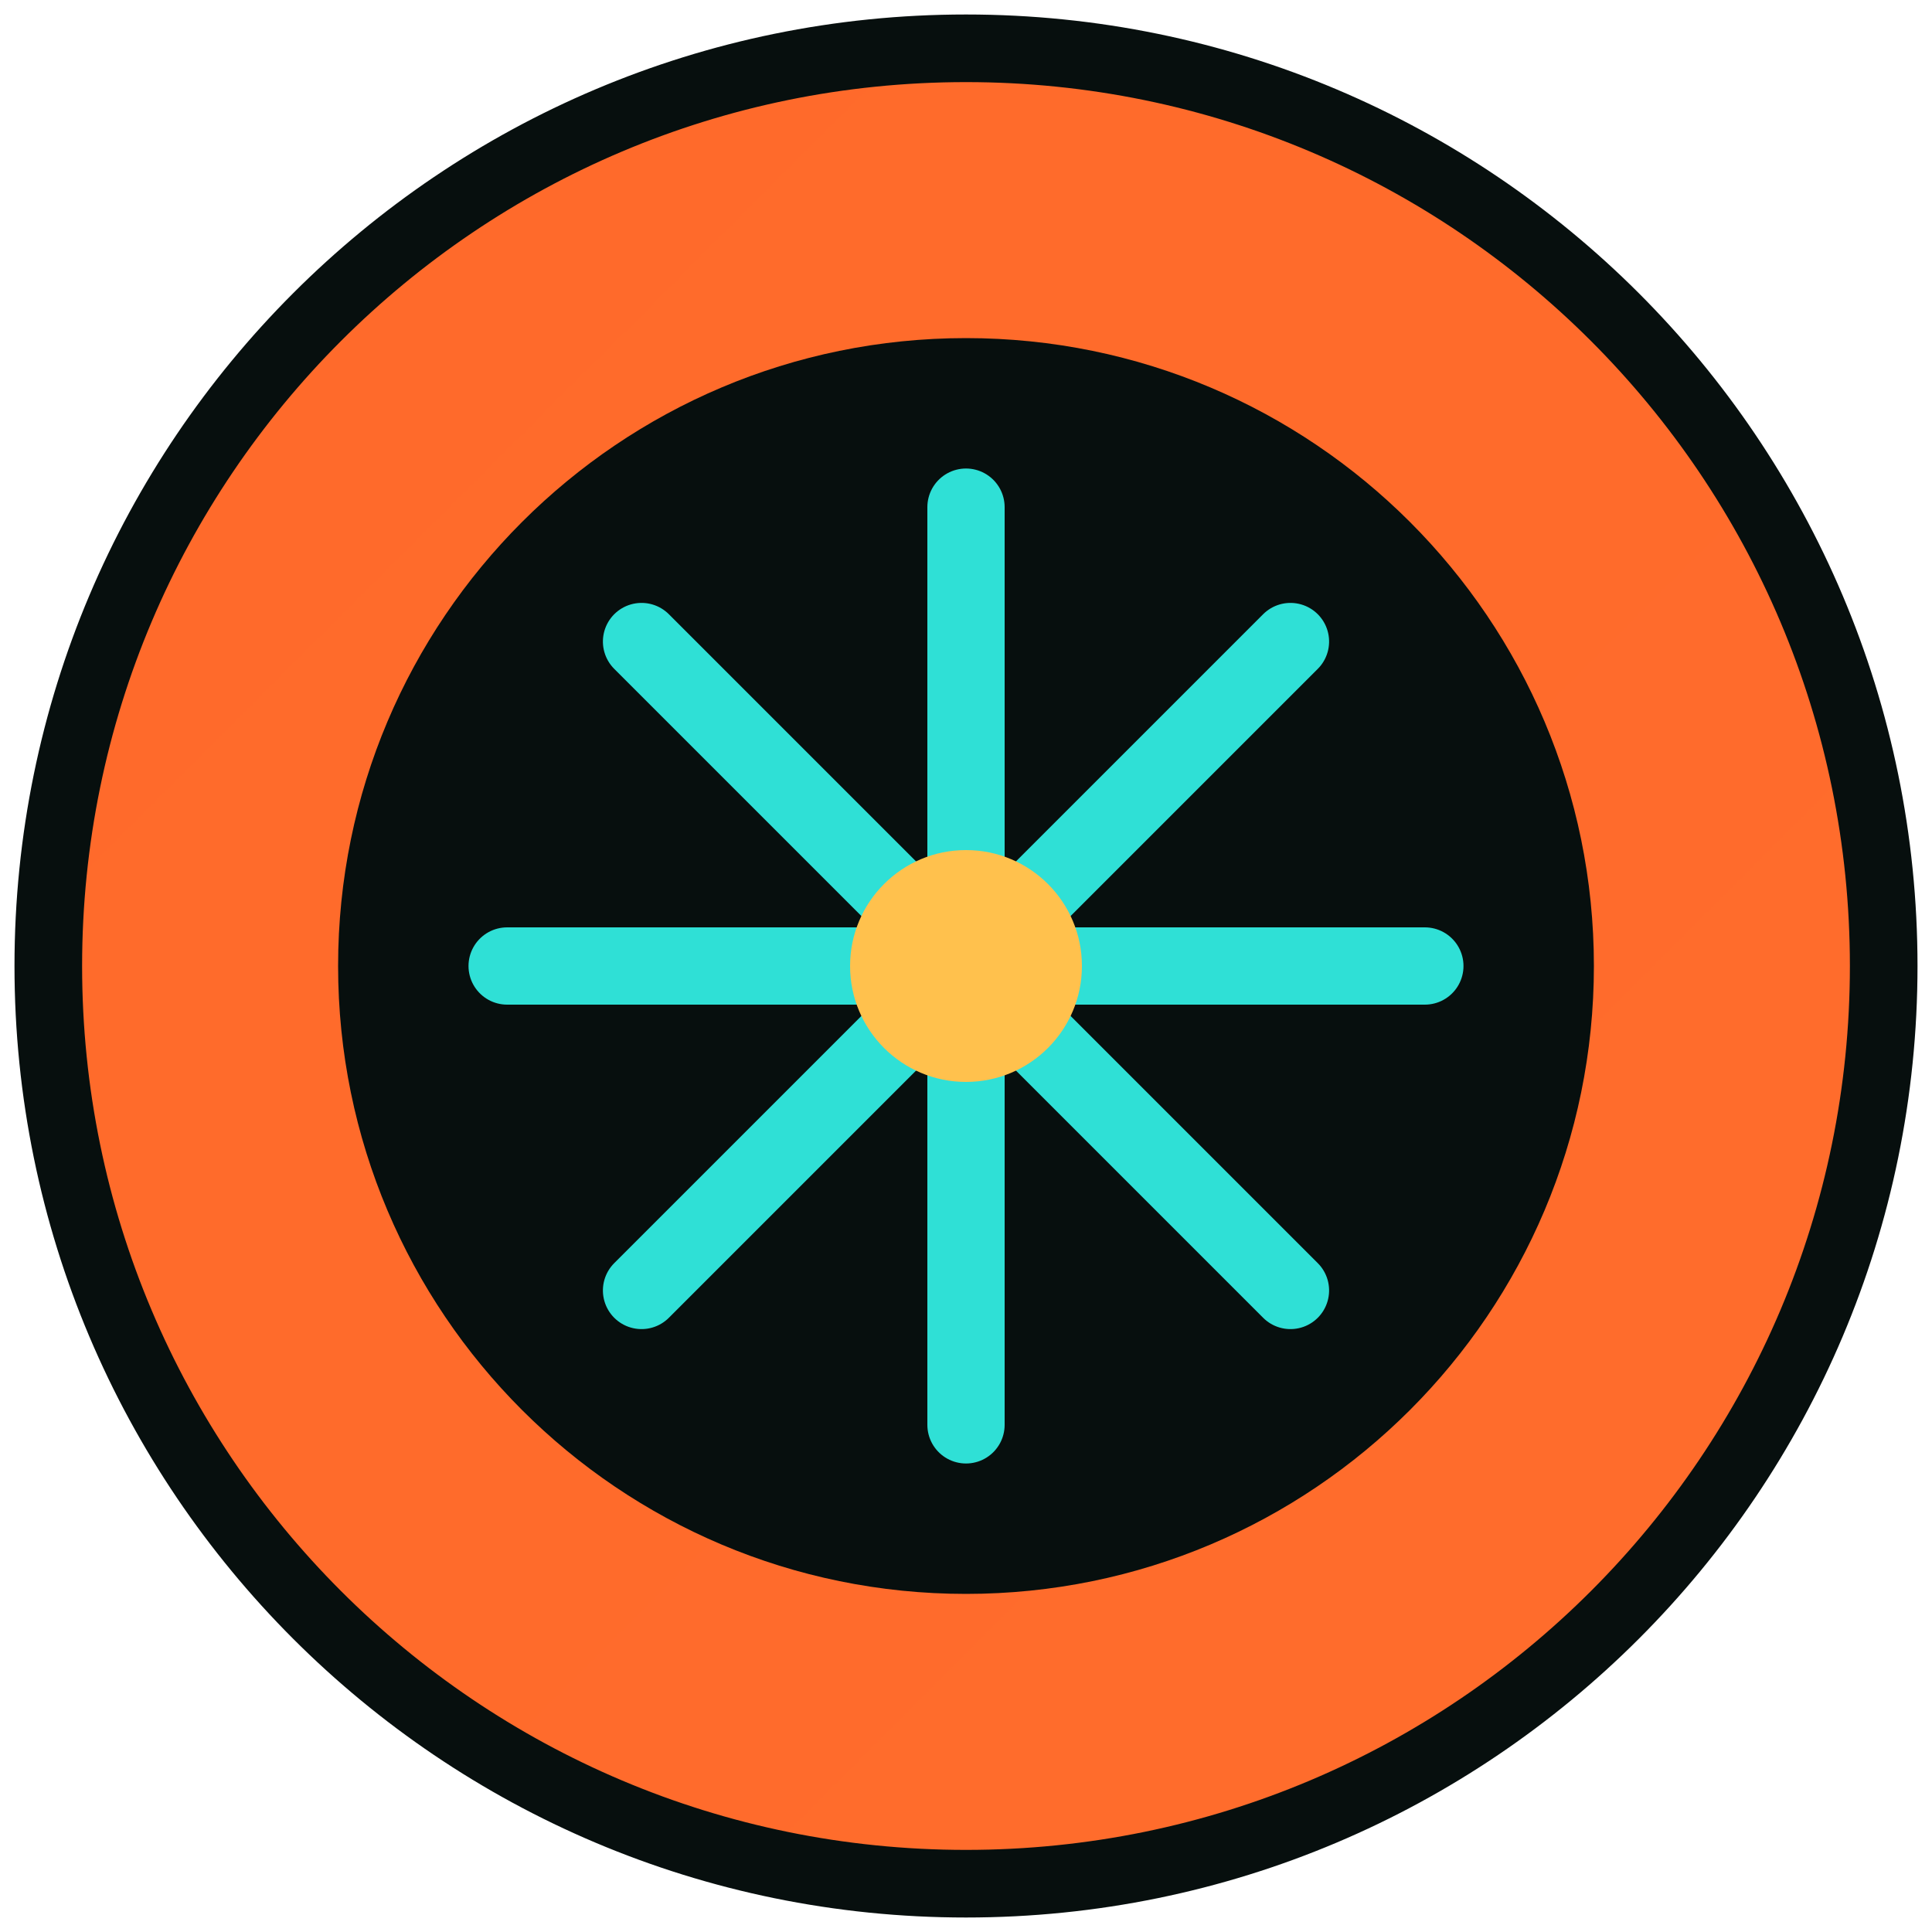
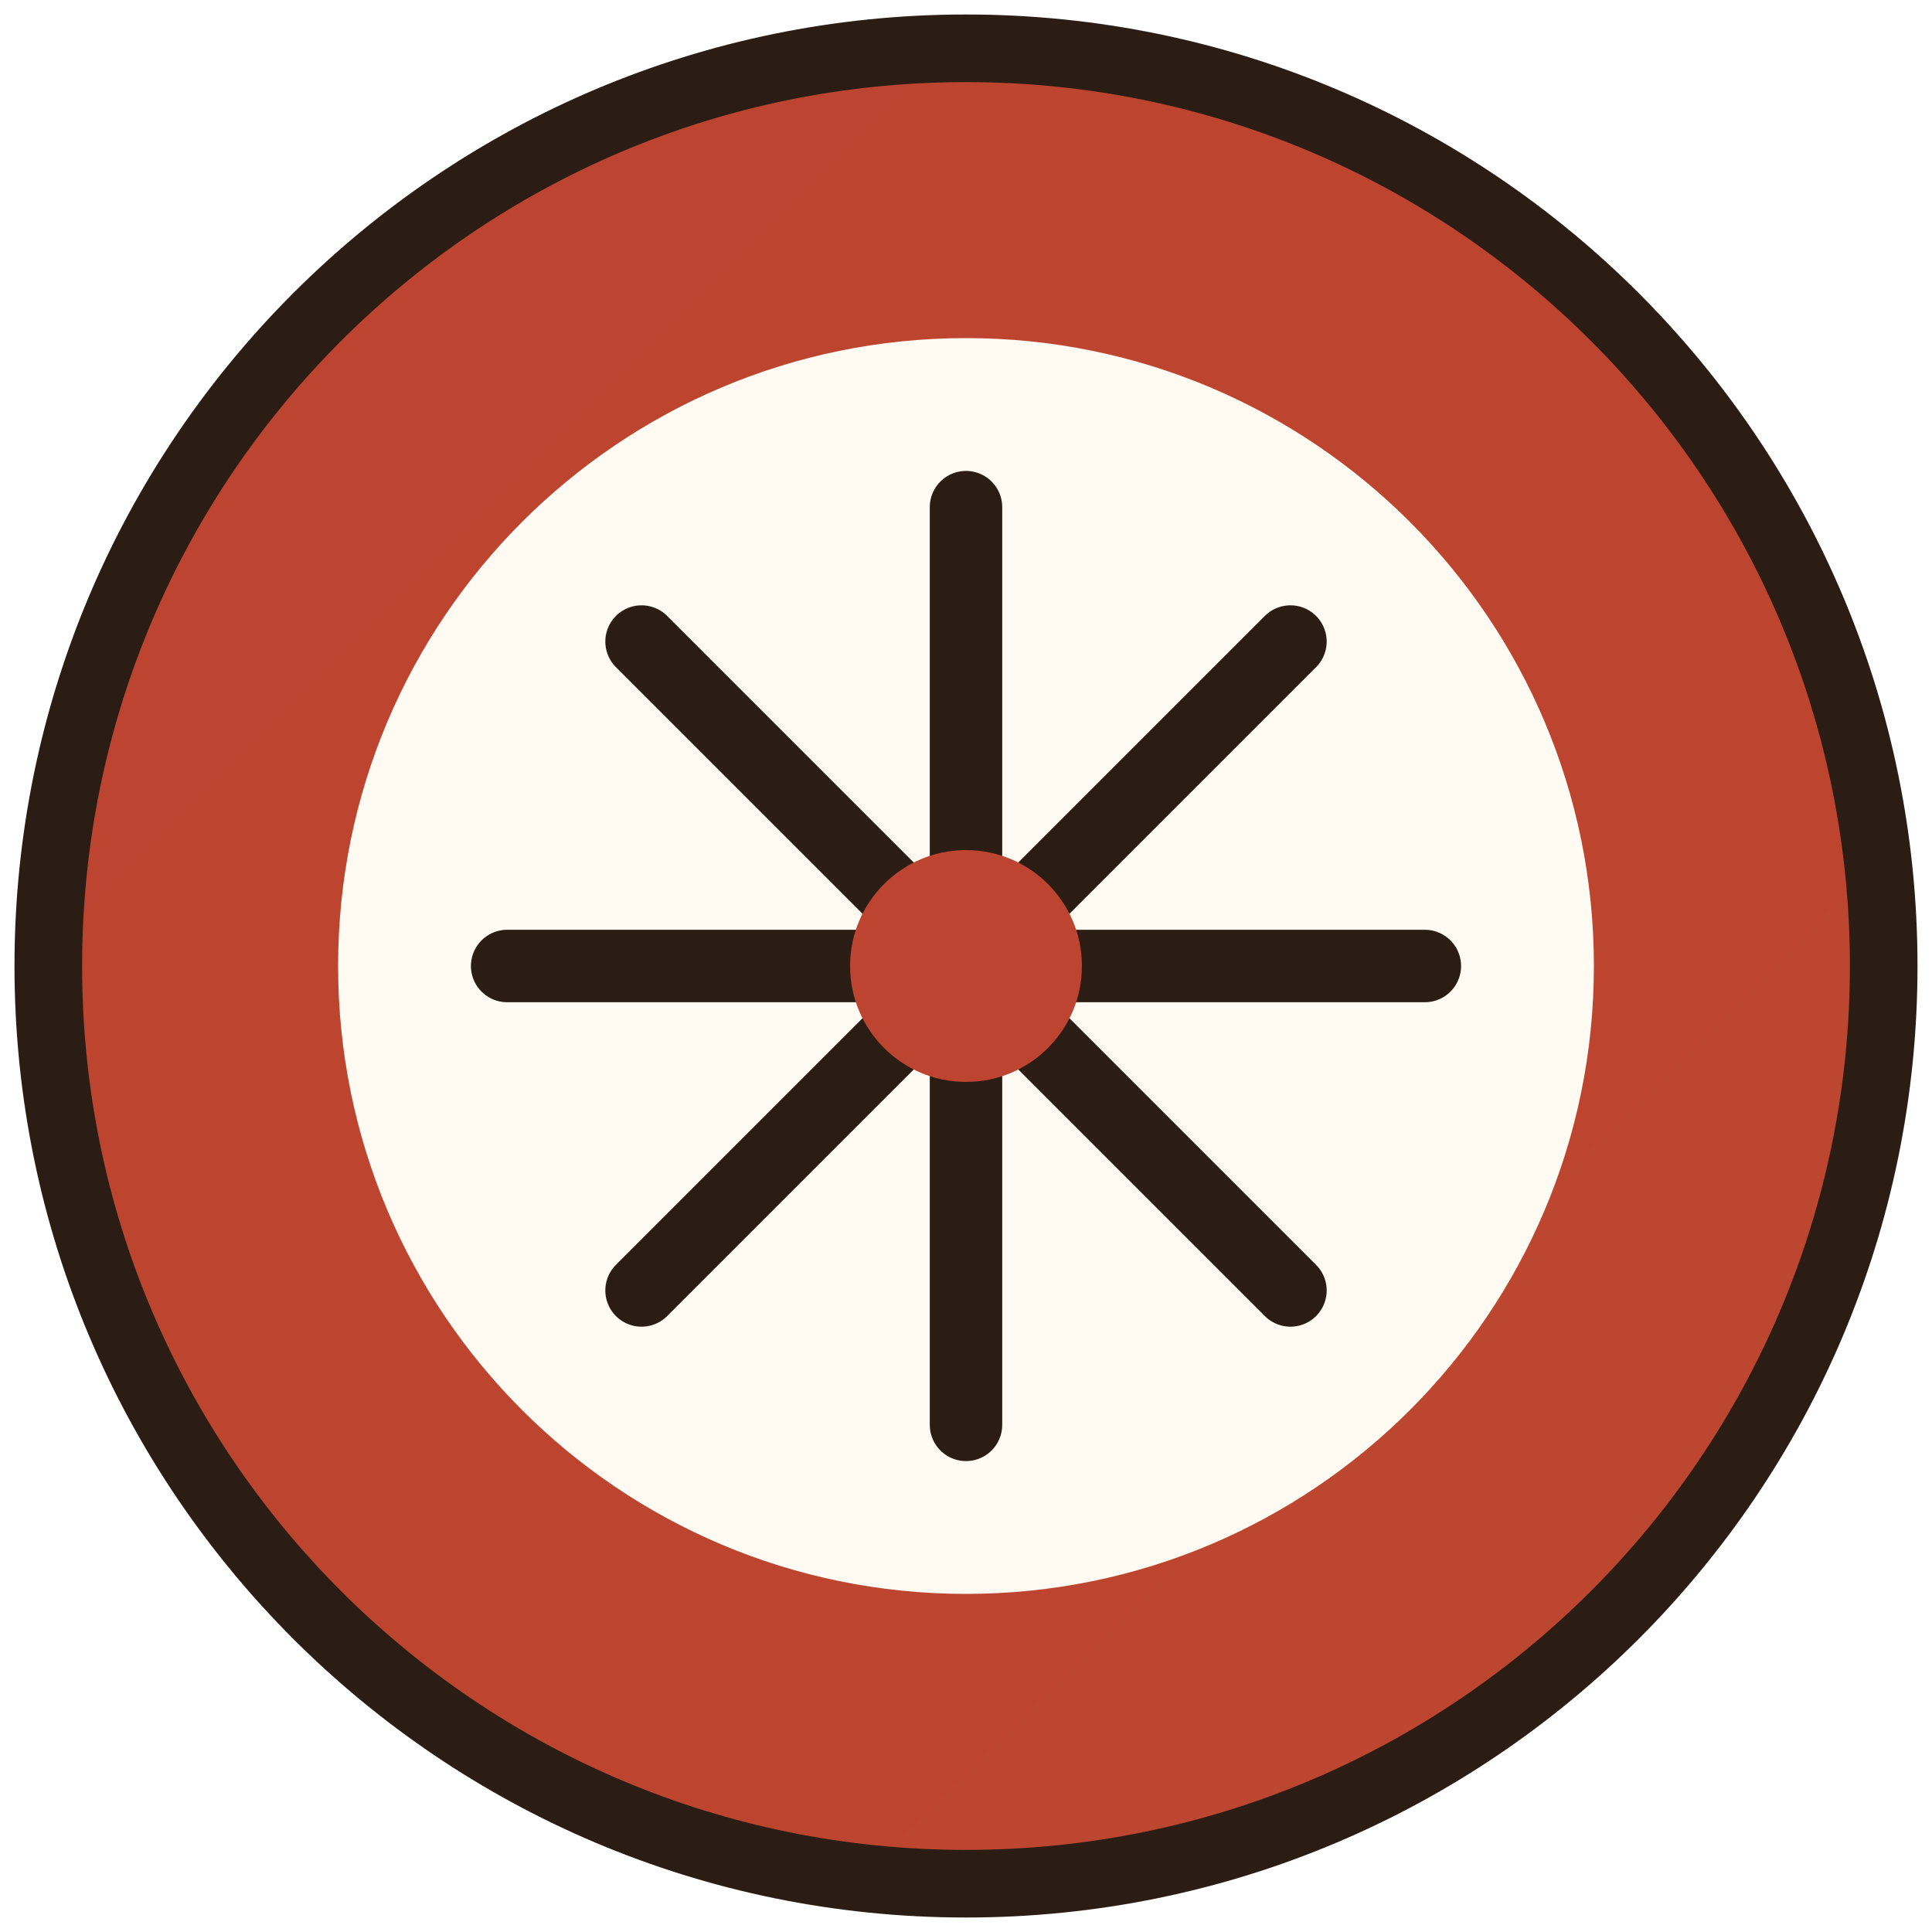
<svg xmlns="http://www.w3.org/2000/svg" viewBox="0 0 40 40">
  <defs>
    <linearGradient id="g" x1="0" y1="0" x2="40" y2="40">
-       <stop offset="0%" stop-color="#FF6A2B" />
-       <stop offset="100%" stop-color="#FFC14D" />
+       <stop offset="0%" stop-color="#BD4430" />
+       <stop offset="100%" stop-color="#C9972A" />
    </linearGradient>
  </defs>
-   <circle cx="20" cy="20" r="19" fill="url(#g)" stroke="#070F0E" stroke-width="1.4" />
-   <circle cx="20" cy="20" r="13" fill="#070F0E" />
-   <g stroke="#2FE0D6" stroke-width="1.6" stroke-linecap="round">
+   <circle cx="20" cy="20" r="19" fill="url(#g)" stroke="#2B1D14" stroke-width="1.4" />
+   <circle cx="20" cy="20" r="13" fill="#FFFBF2" />
+   <g stroke="#2B1D14" stroke-width="1.5" stroke-linecap="round">
    <line x1="20" y1="20" x2="20" y2="10.5" />
    <line x1="20" y1="20" x2="20" y2="10.5" transform="rotate(45 20 20)" />
    <line x1="20" y1="20" x2="20" y2="10.5" transform="rotate(90 20 20)" />
    <line x1="20" y1="20" x2="20" y2="10.5" transform="rotate(135 20 20)" />
    <line x1="20" y1="20" x2="20" y2="10.5" transform="rotate(180 20 20)" />
    <line x1="20" y1="20" x2="20" y2="10.5" transform="rotate(225 20 20)" />
    <line x1="20" y1="20" x2="20" y2="10.5" transform="rotate(270 20 20)" />
    <line x1="20" y1="20" x2="20" y2="10.5" transform="rotate(315 20 20)" />
  </g>
-   <circle cx="20" cy="20" r="2.4" fill="#FFC14D" />
+   <circle cx="20" cy="20" r="2.4" fill="#BD4430" />
</svg>
